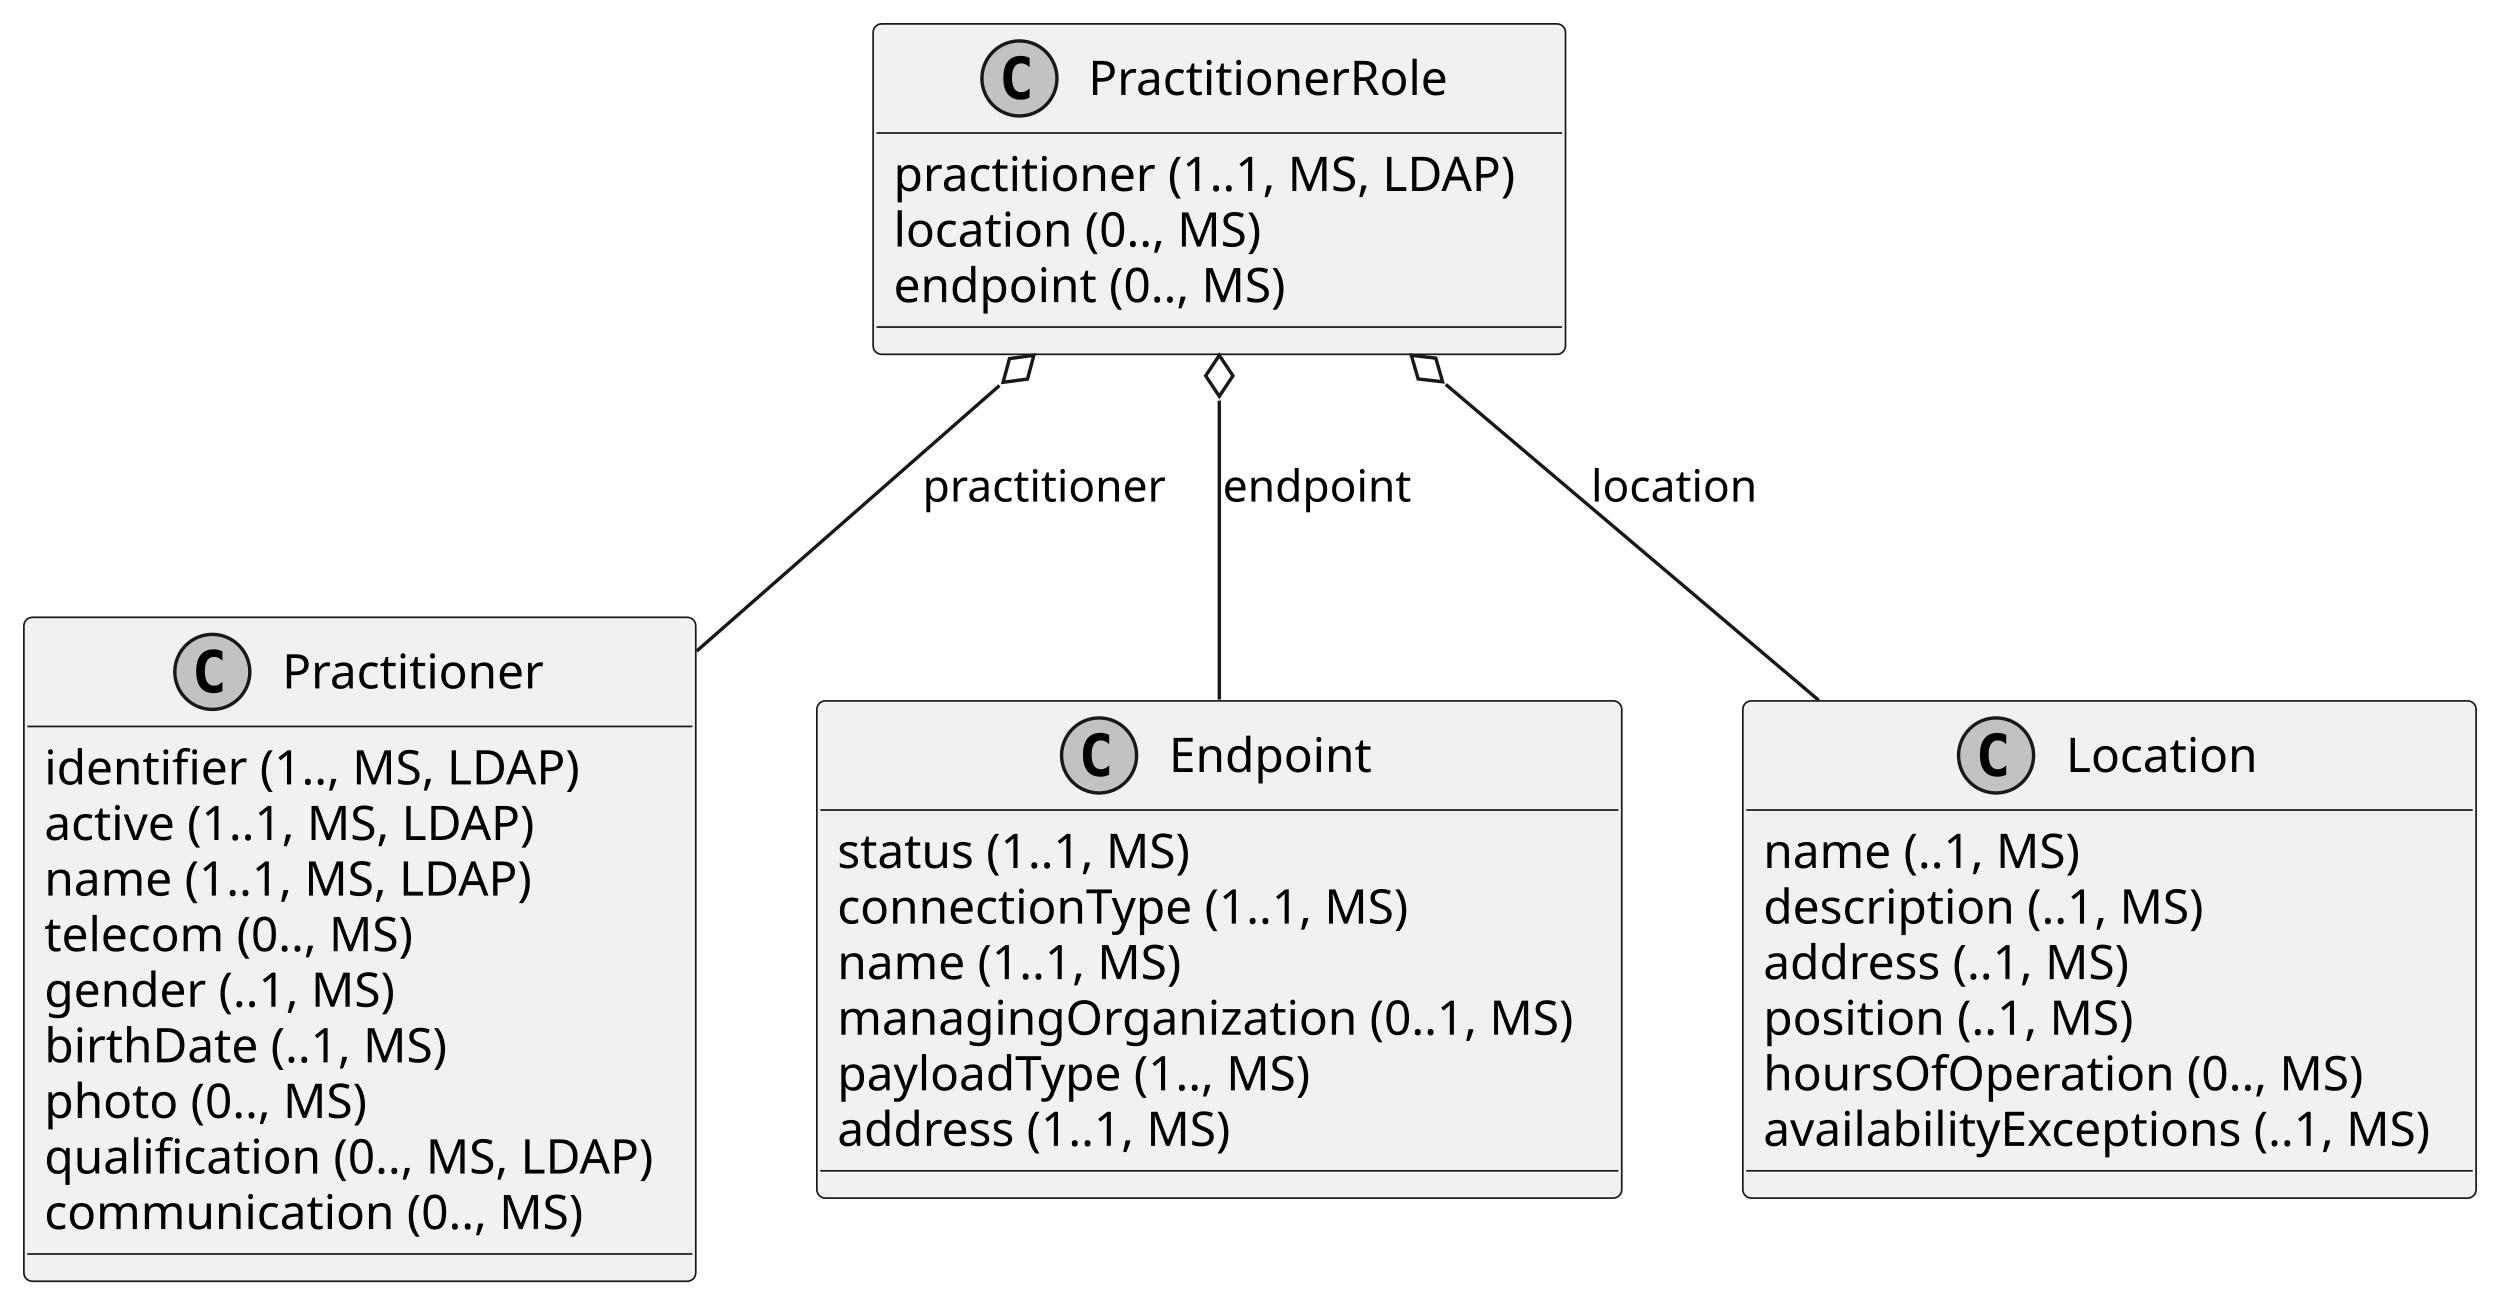
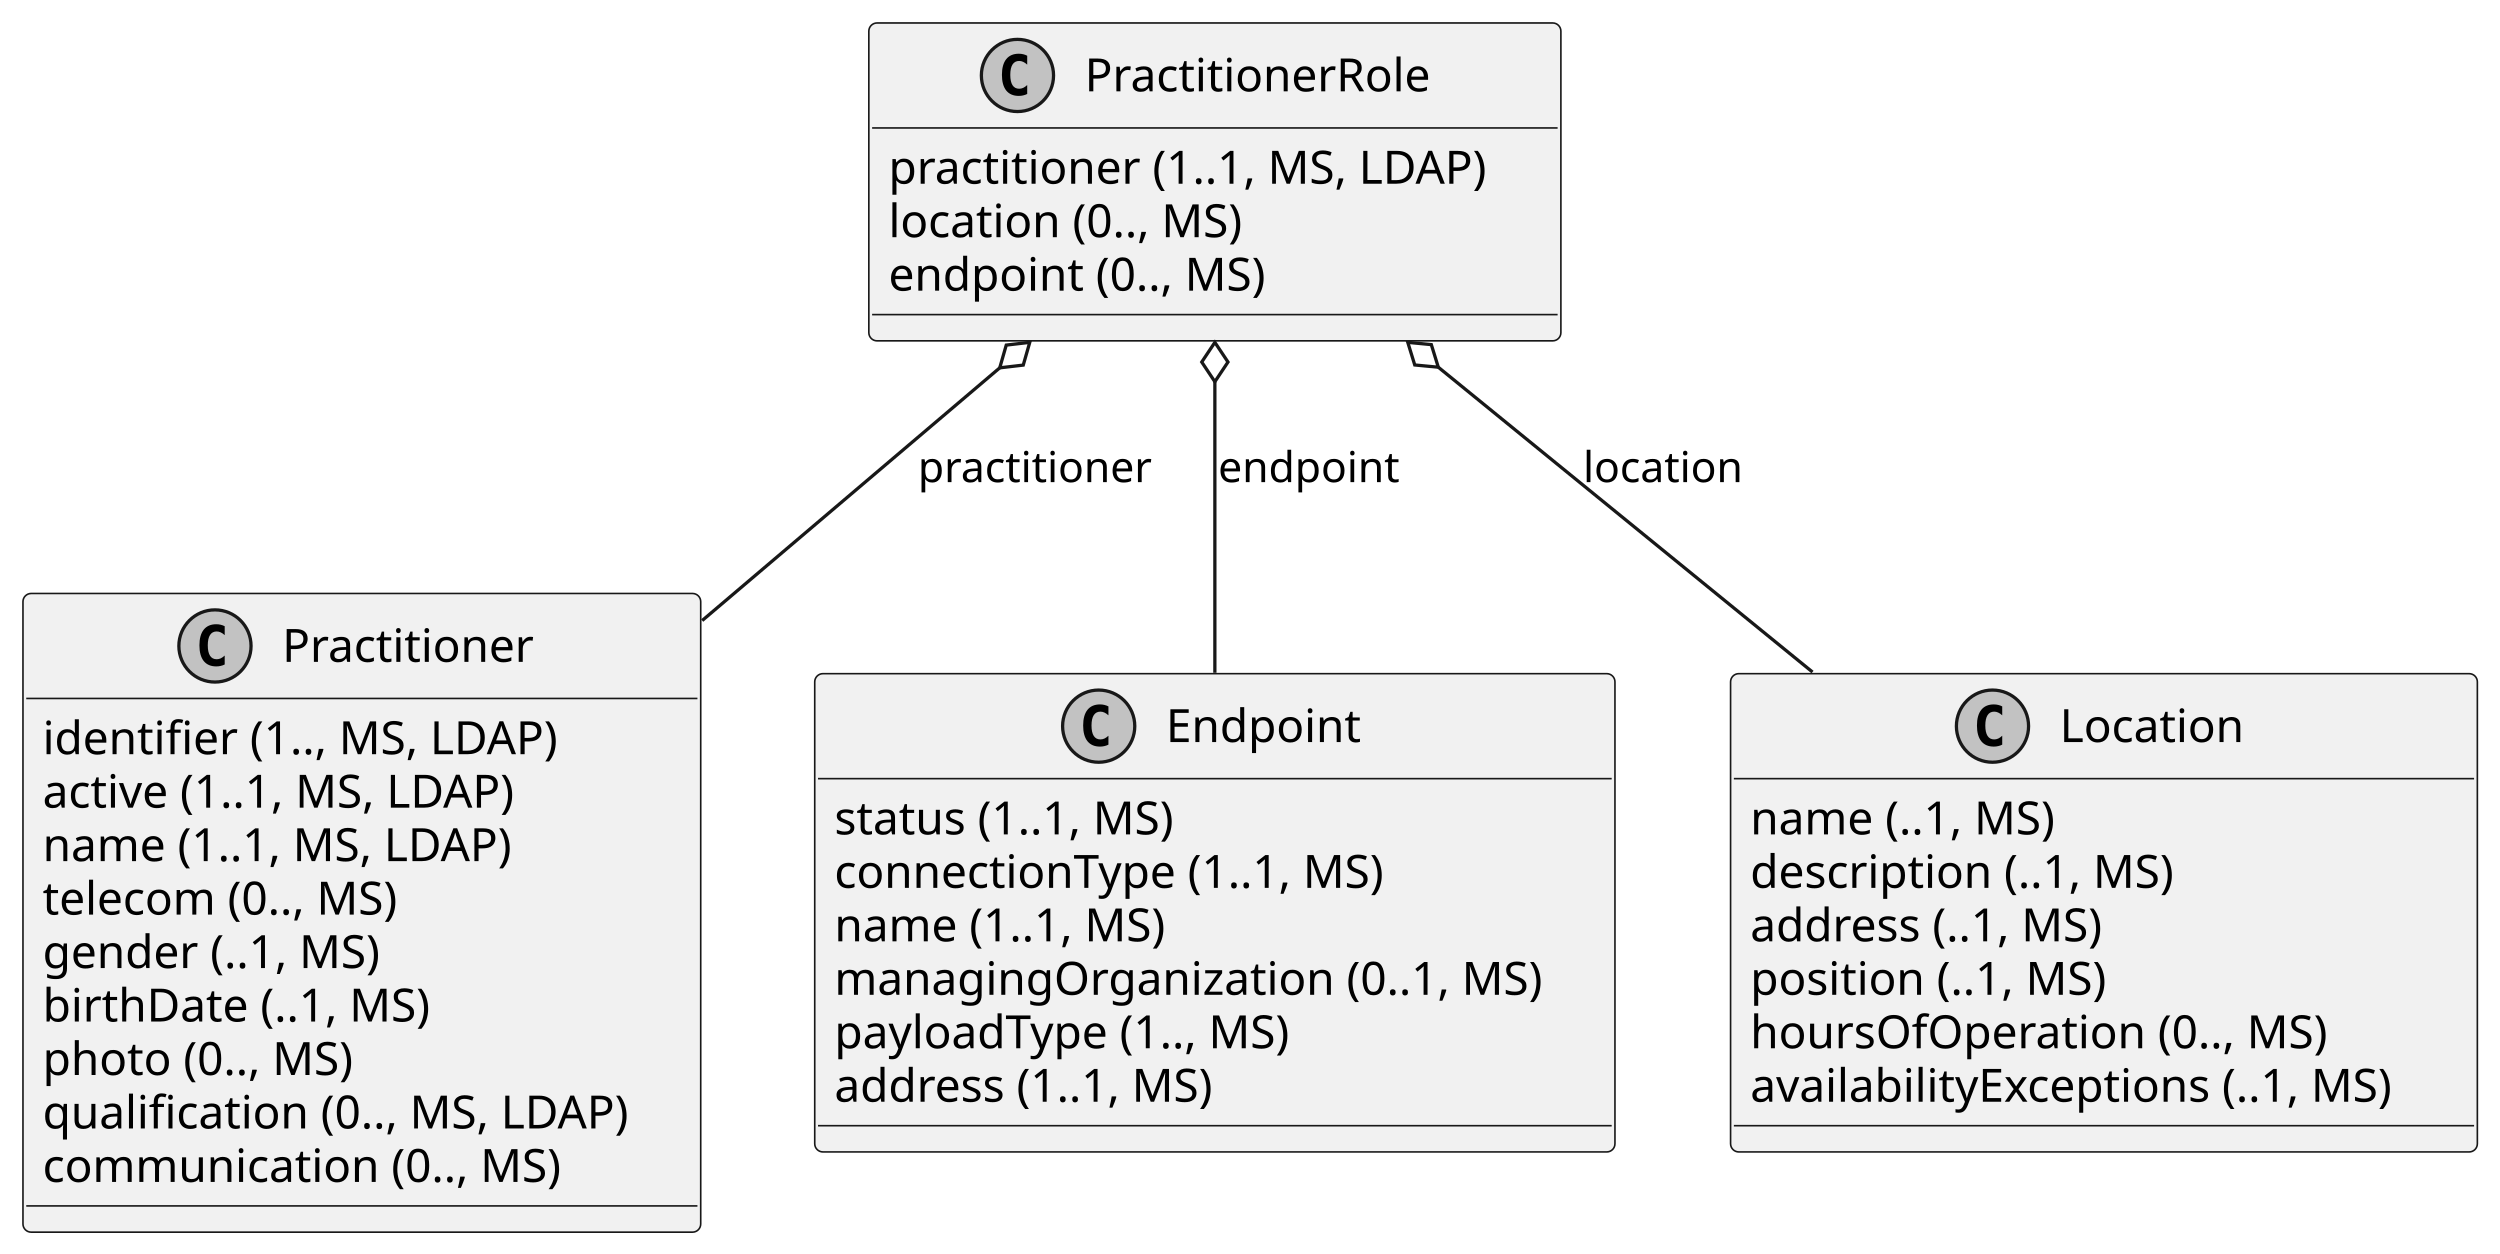
- <svg xmlns="http://www.w3.org/2000/svg" contentStyleType="text/css" height="382px" preserveAspectRatio="none" style="width:733px;height:382px;background:#FFFFFF;" version="1.1" viewBox="0 0 733 382" width="733px" zoomAndPan="magnify">
+ <svg xmlns="http://www.w3.org/2000/svg" contentStyleType="text/css" data-diagram-type="CLASS" height="382px" preserveAspectRatio="none" style="width:762px;height:382px;background:#FFFFFF;" version="1.1" viewBox="0 0 762 382" width="762px" zoomAndPan="magnify">
  <defs />
  <g>
-     <g id="elem_PractitionerRole">
-       <rect codeLine="2" fill="#F1F1F1" height="96.891" id="PractitionerRole" rx="2.5" ry="2.5" style="stroke:#181818;stroke-width:0.5;" width="203" x="256" y="7" />
-       <ellipse cx="298.9" cy="23" fill="#C2C2C2" rx="11" ry="11" style="stroke:#181818;stroke-width:1.0;" />
-       <path d="M301.869,28.641 Q301.291,28.938 300.65,29.078 Q300.009,29.234 299.306,29.234 Q296.806,29.234 295.478,27.594 Q294.166,25.938 294.166,22.812 Q294.166,19.688 295.478,18.031 Q296.806,16.375 299.306,16.375 Q300.009,16.375 300.65,16.531 Q301.306,16.688 301.869,16.984 L301.869,19.703 Q301.244,19.125 300.65,18.859 Q300.056,18.578 299.431,18.578 Q298.087,18.578 297.4,19.656 Q296.712,20.719 296.712,22.812 Q296.712,24.906 297.4,25.984 Q298.087,27.047 299.431,27.047 Q300.056,27.047 300.65,26.781 Q301.244,26.5 301.869,25.922 L301.869,28.641 Z " fill="#000000" />
-       <text fill="#000000" font-family="sans-serif" font-size="14" lengthAdjust="spacing" textLength="109" x="319.1" y="27.847">PractitionerRole</text>
-       <line style="stroke:#181818;stroke-width:0.5;" x1="257" x2="458" y1="39" y2="39" />
-       <text fill="#000000" font-family="sans-serif" font-size="14" lengthAdjust="spacing" textLength="191" x="262" y="55.995">practitioner (1..1, MS, LDAP)</text>
-       <text fill="#000000" font-family="sans-serif" font-size="14" lengthAdjust="spacing" textLength="114" x="262" y="72.292">location (0.., MS)</text>
-       <text fill="#000000" font-family="sans-serif" font-size="14" lengthAdjust="spacing" textLength="122" x="262" y="88.589">endpoint (0.., MS)</text>
-       <line style="stroke:#181818;stroke-width:0.5;" x1="257" x2="458" y1="95.891" y2="95.891" />
+     <g class="entity" data-entity="PractitionerRole" data-source-line="2" data-uid="ent0002" id="entity_PractitionerRole">
+       <rect fill="#F1F1F1" height="96.891" rx="2.5" ry="2.5" style="stroke:#181818;stroke-width:0.5;" width="210.94" x="264.82" y="7" />
+       <ellipse cx="310.122" cy="23" fill="#C2C2C2" rx="11" ry="11" style="stroke:#181818;stroke-width:1;" />
+       <path d="M313.091,28.641 Q312.512,28.938 311.872,29.078 Q311.231,29.234 310.528,29.234 Q308.028,29.234 306.7,27.594 Q305.387,25.938 305.387,22.812 Q305.387,19.688 306.7,18.031 Q308.028,16.375 310.528,16.375 Q311.231,16.375 311.872,16.531 Q312.528,16.688 313.091,16.984 L313.091,19.703 Q312.466,19.125 311.872,18.859 Q311.278,18.578 310.653,18.578 Q309.309,18.578 308.622,19.656 Q307.934,20.719 307.934,22.812 Q307.934,24.906 308.622,25.984 Q309.309,27.047 310.653,27.047 Q311.278,27.047 311.872,26.781 Q312.466,26.5 313.091,25.922 L313.091,28.641 Z " fill="#000000" />
+       <text fill="#000000" font-family="sans-serif" font-size="14" lengthAdjust="spacing" textLength="111.836" x="330.622" y="27.847">PractitionerRole</text>
+       <line style="stroke:#181818;stroke-width:0.5;" x1="265.82" x2="474.76" y1="39" y2="39" />
+       <text fill="#000000" font-family="sans-serif" font-size="14" lengthAdjust="spacing" textLength="198.94" x="270.82" y="55.995">practitioner (1..1, MS, LDAP)</text>
+       <text fill="#000000" font-family="sans-serif" font-size="14" lengthAdjust="spacing" textLength="118.597" x="270.82" y="72.292">location (0.., MS)</text>
+       <text fill="#000000" font-family="sans-serif" font-size="14" lengthAdjust="spacing" textLength="125.125" x="270.82" y="88.589">endpoint (0.., MS)</text>
+       <line style="stroke:#181818;stroke-width:0.5;" x1="265.82" x2="474.76" y1="95.891" y2="95.891" />
    </g>
-     <g id="elem_Practitioner">
-       <rect codeLine="7" fill="#F1F1F1" height="194.672" id="Practitioner" rx="2.5" ry="2.5" style="stroke:#181818;stroke-width:0.5;" width="197" x="7" y="181" />
-       <ellipse cx="62.25" cy="197" fill="#C2C2C2" rx="11" ry="11" style="stroke:#181818;stroke-width:1.0;" />
-       <path d="M65.219,202.641 Q64.641,202.938 64,203.078 Q63.359,203.234 62.656,203.234 Q60.156,203.234 58.828,201.594 Q57.516,199.938 57.516,196.812 Q57.516,193.688 58.828,192.031 Q60.156,190.375 62.656,190.375 Q63.359,190.375 64,190.531 Q64.656,190.688 65.219,190.984 L65.219,193.703 Q64.594,193.125 64,192.859 Q63.406,192.578 62.781,192.578 Q61.438,192.578 60.75,193.656 Q60.062,194.719 60.062,196.812 Q60.062,198.906 60.75,199.984 Q61.438,201.047 62.781,201.047 Q63.406,201.047 64,200.781 Q64.594,200.5 65.219,199.922 L65.219,202.641 Z " fill="#000000" />
-       <text fill="#000000" font-family="sans-serif" font-size="14" lengthAdjust="spacing" textLength="78" x="82.75" y="201.847">Practitioner</text>
-       <line style="stroke:#181818;stroke-width:0.5;" x1="8" x2="203" y1="213" y2="213" />
-       <text fill="#000000" font-family="sans-serif" font-size="14" lengthAdjust="spacing" textLength="163" x="13" y="229.995">identifier (1.., MS, LDAP)</text>
-       <text fill="#000000" font-family="sans-serif" font-size="14" lengthAdjust="spacing" textLength="153" x="13" y="246.292">active (1..1, MS, LDAP)</text>
-       <text fill="#000000" font-family="sans-serif" font-size="14" lengthAdjust="spacing" textLength="152" x="13" y="262.589">name (1..1, MS, LDAP)</text>
-       <text fill="#000000" font-family="sans-serif" font-size="14" lengthAdjust="spacing" textLength="116" x="13" y="278.886">telecom (0.., MS)</text>
-       <text fill="#000000" font-family="sans-serif" font-size="14" lengthAdjust="spacing" textLength="110" x="13" y="295.183">gender (..1, MS)</text>
-       <text fill="#000000" font-family="sans-serif" font-size="14" lengthAdjust="spacing" textLength="124" x="13" y="311.479">birthDate (..1, MS)</text>
-       <text fill="#000000" font-family="sans-serif" font-size="14" lengthAdjust="spacing" textLength="101" x="13" y="327.776">photo (0.., MS)</text>
-       <text fill="#000000" font-family="sans-serif" font-size="14" lengthAdjust="spacing" textLength="185" x="13" y="344.073">qualification (0.., MS, LDAP)</text>
-       <text fill="#000000" font-family="sans-serif" font-size="14" lengthAdjust="spacing" textLength="166" x="13" y="360.37">communication (0.., MS)</text>
-       <line style="stroke:#181818;stroke-width:0.5;" x1="8" x2="203" y1="367.672" y2="367.672" />
+     <g class="entity" data-entity="Practitioner" data-source-line="7" data-uid="ent0003" id="entity_Practitioner">
+       <rect fill="#F1F1F1" height="194.672" rx="2.5" ry="2.5" style="stroke:#181818;stroke-width:0.5;" width="206.578" x="7" y="180.89" />
+       <ellipse cx="65.519" cy="196.89" fill="#C2C2C2" rx="11" ry="11" style="stroke:#181818;stroke-width:1;" />
+       <path d="M68.488,202.531 Q67.91,202.827 67.269,202.968 Q66.628,203.124 65.925,203.124 Q63.425,203.124 62.097,201.484 Q60.785,199.827 60.785,196.702 Q60.785,193.577 62.097,191.921 Q63.425,190.265 65.925,190.265 Q66.628,190.265 67.269,190.421 Q67.925,190.577 68.488,190.874 L68.488,193.593 Q67.863,193.015 67.269,192.749 Q66.675,192.468 66.05,192.468 Q64.707,192.468 64.019,193.546 Q63.331,194.609 63.331,196.702 Q63.331,198.796 64.019,199.874 Q64.707,200.937 66.05,200.937 Q66.675,200.937 67.269,200.671 Q67.863,200.39 68.488,199.812 L68.488,202.531 Z " fill="#000000" />
+       <text fill="#000000" font-family="sans-serif" font-size="14" lengthAdjust="spacing" textLength="81.04" x="86.019" y="201.737">Practitioner</text>
+       <line style="stroke:#181818;stroke-width:0.5;" x1="8" x2="212.578" y1="212.89" y2="212.89" />
+       <text fill="#000000" font-family="sans-serif" font-size="14" lengthAdjust="spacing" textLength="171.377" x="13" y="229.885">identifier (1.., MS, LDAP)</text>
+       <text fill="#000000" font-family="sans-serif" font-size="14" lengthAdjust="spacing" textLength="160.009" x="13" y="246.182">active (1..1, MS, LDAP)</text>
+       <text fill="#000000" font-family="sans-serif" font-size="14" lengthAdjust="spacing" textLength="157.158" x="13" y="262.479">name (1..1, MS, LDAP)</text>
+       <text fill="#000000" font-family="sans-serif" font-size="14" lengthAdjust="spacing" textLength="119.554" x="13" y="278.776">telecom (0.., MS)</text>
+       <text fill="#000000" font-family="sans-serif" font-size="14" lengthAdjust="spacing" textLength="112.677" x="13" y="295.073">gender (..1, MS)</text>
+       <text fill="#000000" font-family="sans-serif" font-size="14" lengthAdjust="spacing" textLength="129.404" x="13" y="311.37">birthDate (..1, MS)</text>
+       <text fill="#000000" font-family="sans-serif" font-size="14" lengthAdjust="spacing" textLength="103.428" x="13" y="327.666">photo (0.., MS)</text>
+       <text fill="#000000" font-family="sans-serif" font-size="14" lengthAdjust="spacing" textLength="194.578" x="13" y="343.963">qualification (0.., MS, LDAP)</text>
+       <text fill="#000000" font-family="sans-serif" font-size="14" lengthAdjust="spacing" textLength="171.315" x="13" y="360.26">communication (0.., MS)</text>
+       <line style="stroke:#181818;stroke-width:0.5;" x1="8" x2="212.578" y1="367.562" y2="367.562" />
    </g>
-     <g id="elem_Endpoint">
-       <rect codeLine="18" fill="#F1F1F1" height="145.781" id="Endpoint" rx="2.5" ry="2.5" style="stroke:#181818;stroke-width:0.5;" width="236" x="239.5" y="205.5" />
-       <ellipse cx="322.25" cy="221.5" fill="#C2C2C2" rx="11" ry="11" style="stroke:#181818;stroke-width:1.0;" />
-       <path d="M325.219,227.141 Q324.641,227.438 324,227.578 Q323.359,227.734 322.656,227.734 Q320.156,227.734 318.828,226.094 Q317.516,224.438 317.516,221.312 Q317.516,218.188 318.828,216.531 Q320.156,214.875 322.656,214.875 Q323.359,214.875 324,215.031 Q324.656,215.188 325.219,215.484 L325.219,218.203 Q324.594,217.625 324,217.359 Q323.406,217.078 322.781,217.078 Q321.438,217.078 320.75,218.156 Q320.062,219.219 320.062,221.312 Q320.062,223.406 320.75,224.484 Q321.438,225.547 322.781,225.547 Q323.406,225.547 324,225.281 Q324.594,225 325.219,224.422 L325.219,227.141 Z " fill="#000000" />
-       <text fill="#000000" font-family="sans-serif" font-size="14" lengthAdjust="spacing" textLength="62" x="342.75" y="226.347">Endpoint</text>
-       <line style="stroke:#181818;stroke-width:0.5;" x1="240.5" x2="474.5" y1="237.5" y2="237.5" />
-       <text fill="#000000" font-family="sans-serif" font-size="14" lengthAdjust="spacing" textLength="112" x="245.5" y="254.495">status (1..1, MS)</text>
-       <text fill="#000000" font-family="sans-serif" font-size="14" lengthAdjust="spacing" textLength="181" x="245.5" y="270.792">connectionType (1..1, MS)</text>
-       <text fill="#000000" font-family="sans-serif" font-size="14" lengthAdjust="spacing" textLength="108" x="245.5" y="287.089">name (1..1, MS)</text>
-       <text fill="#000000" font-family="sans-serif" font-size="14" lengthAdjust="spacing" textLength="224" x="245.5" y="303.386">managingOrganization (0..1, MS)</text>
-       <text fill="#000000" font-family="sans-serif" font-size="14" lengthAdjust="spacing" textLength="147" x="245.5" y="319.683">payloadType (1.., MS)</text>
-       <text fill="#000000" font-family="sans-serif" font-size="14" lengthAdjust="spacing" textLength="125" x="245.5" y="335.979">address (1..1, MS)</text>
-       <line style="stroke:#181818;stroke-width:0.5;" x1="240.5" x2="474.5" y1="343.281" y2="343.281" />
+     <g class="entity" data-entity="Endpoint" data-source-line="18" data-uid="ent0004" id="entity_Endpoint">
+       <rect fill="#F1F1F1" height="145.781" rx="2.5" ry="2.5" style="stroke:#181818;stroke-width:0.5;" width="243.909" x="248.33" y="205.33" />
+       <ellipse cx="334.88" cy="221.33" fill="#C2C2C2" rx="11" ry="11" style="stroke:#181818;stroke-width:1;" />
+       <path d="M337.849,226.971 Q337.27,227.268 336.63,227.408 Q335.989,227.564 335.286,227.564 Q332.786,227.564 331.458,225.924 Q330.145,224.268 330.145,221.143 Q330.145,218.018 331.458,216.361 Q332.786,214.705 335.286,214.705 Q335.989,214.705 336.63,214.861 Q337.286,215.018 337.849,215.314 L337.849,218.033 Q337.224,217.455 336.63,217.189 Q336.036,216.908 335.411,216.908 Q334.067,216.908 333.38,217.986 Q332.692,219.049 332.692,221.143 Q332.692,223.236 333.38,224.314 Q334.067,225.377 335.411,225.377 Q336.036,225.377 336.63,225.111 Q337.224,224.83 337.849,224.252 L337.849,226.971 Z " fill="#000000" />
+       <text fill="#000000" font-family="sans-serif" font-size="14" lengthAdjust="spacing" textLength="62.31" x="355.38" y="226.177">Endpoint</text>
+       <line style="stroke:#181818;stroke-width:0.5;" x1="249.33" x2="491.239" y1="237.33" y2="237.33" />
+       <text fill="#000000" font-family="sans-serif" font-size="14" lengthAdjust="spacing" textLength="114.974" x="254.33" y="254.325">status (1..1, MS)</text>
+       <text fill="#000000" font-family="sans-serif" font-size="14" lengthAdjust="spacing" textLength="183.429" x="254.33" y="270.622">connectionType (1..1, MS)</text>
+       <text fill="#000000" font-family="sans-serif" font-size="14" lengthAdjust="spacing" textLength="111.658" x="254.33" y="286.919">name (1..1, MS)</text>
+       <text fill="#000000" font-family="sans-serif" font-size="14" lengthAdjust="spacing" textLength="231.909" x="254.33" y="303.216">managingOrganization (0..1, MS)</text>
+       <text fill="#000000" font-family="sans-serif" font-size="14" lengthAdjust="spacing" textLength="153.057" x="254.33" y="319.513">payloadType (1.., MS)</text>
+       <text fill="#000000" font-family="sans-serif" font-size="14" lengthAdjust="spacing" textLength="127.265" x="254.33" y="335.81">address (1..1, MS)</text>
+       <line style="stroke:#181818;stroke-width:0.5;" x1="249.33" x2="491.239" y1="343.111" y2="343.111" />
    </g>
-     <g id="elem_Location">
-       <rect codeLine="26" fill="#F1F1F1" height="145.781" id="Location" rx="2.5" ry="2.5" style="stroke:#181818;stroke-width:0.5;" width="215" x="511" y="205.5" />
-       <ellipse cx="585.25" cy="221.5" fill="#C2C2C2" rx="11" ry="11" style="stroke:#181818;stroke-width:1.0;" />
-       <path d="M588.219,227.141 Q587.641,227.438 587,227.578 Q586.359,227.734 585.656,227.734 Q583.156,227.734 581.828,226.094 Q580.516,224.438 580.516,221.312 Q580.516,218.188 581.828,216.531 Q583.156,214.875 585.656,214.875 Q586.359,214.875 587,215.031 Q587.656,215.188 588.219,215.484 L588.219,218.203 Q587.594,217.625 587,217.359 Q586.406,217.078 585.781,217.078 Q584.438,217.078 583.75,218.156 Q583.062,219.219 583.062,221.312 Q583.062,223.406 583.75,224.484 Q584.438,225.547 585.781,225.547 Q586.406,225.547 587,225.281 Q587.594,225 588.219,224.422 L588.219,227.141 Z " fill="#000000" />
-       <text fill="#000000" font-family="sans-serif" font-size="14" lengthAdjust="spacing" textLength="58" x="605.75" y="226.347">Location</text>
-       <line style="stroke:#181818;stroke-width:0.5;" x1="512" x2="725" y1="237.5" y2="237.5" />
-       <text fill="#000000" font-family="sans-serif" font-size="14" lengthAdjust="spacing" textLength="99" x="517" y="254.495">name (..1, MS)</text>
-       <text fill="#000000" font-family="sans-serif" font-size="14" lengthAdjust="spacing" textLength="137" x="517" y="270.792">description (..1, MS)</text>
-       <text fill="#000000" font-family="sans-serif" font-size="14" lengthAdjust="spacing" textLength="116" x="517" y="287.089">address (..1, MS)</text>
-       <text fill="#000000" font-family="sans-serif" font-size="14" lengthAdjust="spacing" textLength="115" x="517" y="303.386">position (..1, MS)</text>
-       <text fill="#000000" font-family="sans-serif" font-size="14" lengthAdjust="spacing" textLength="183" x="517" y="319.683">hoursOfOperation (0.., MS)</text>
-       <text fill="#000000" font-family="sans-serif" font-size="14" lengthAdjust="spacing" textLength="203" x="517" y="335.979">availabilityExceptions (..1, MS)</text>
-       <line style="stroke:#181818;stroke-width:0.5;" x1="512" x2="725" y1="343.281" y2="343.281" />
+     <g class="entity" data-entity="Location" data-source-line="26" data-uid="ent0005" id="entity_Location">
+       <rect fill="#F1F1F1" height="145.781" rx="2.5" ry="2.5" style="stroke:#181818;stroke-width:0.5;" width="227.619" x="527.48" y="205.33" />
+       <ellipse cx="607.31" cy="221.33" fill="#C2C2C2" rx="11" ry="11" style="stroke:#181818;stroke-width:1;" />
+       <path d="M610.279,226.971 Q609.701,227.268 609.06,227.408 Q608.419,227.564 607.716,227.564 Q605.216,227.564 603.888,225.924 Q602.576,224.268 602.576,221.143 Q602.576,218.018 603.888,216.361 Q605.216,214.705 607.716,214.705 Q608.419,214.705 609.06,214.861 Q609.716,215.018 610.279,215.314 L610.279,218.033 Q609.654,217.455 609.06,217.189 Q608.466,216.908 607.841,216.908 Q606.498,216.908 605.81,217.986 Q605.123,219.049 605.123,221.143 Q605.123,223.236 605.81,224.314 Q606.498,225.377 607.841,225.377 Q608.466,225.377 609.06,225.111 Q609.654,224.83 610.279,224.252 L610.279,226.971 Z " fill="#000000" />
+       <text fill="#000000" font-family="sans-serif" font-size="14" lengthAdjust="spacing" textLength="59.459" x="627.81" y="226.177">Location</text>
+       <line style="stroke:#181818;stroke-width:0.5;" x1="528.48" x2="754.099" y1="237.33" y2="237.33" />
+       <text fill="#000000" font-family="sans-serif" font-size="14" lengthAdjust="spacing" textLength="102.751" x="533.48" y="254.325">name (..1, MS)</text>
+       <text fill="#000000" font-family="sans-serif" font-size="14" lengthAdjust="spacing" textLength="140.889" x="533.48" y="270.622">description (..1, MS)</text>
+       <text fill="#000000" font-family="sans-serif" font-size="14" lengthAdjust="spacing" textLength="118.357" x="533.48" y="286.919">address (..1, MS)</text>
+       <text fill="#000000" font-family="sans-serif" font-size="14" lengthAdjust="spacing" textLength="118.501" x="533.48" y="303.216">position (..1, MS)</text>
+       <text fill="#000000" font-family="sans-serif" font-size="14" lengthAdjust="spacing" textLength="188.029" x="533.48" y="319.513">hoursOfOperation (0.., MS)</text>
+       <text fill="#000000" font-family="sans-serif" font-size="14" lengthAdjust="spacing" textLength="215.619" x="533.48" y="335.81">availabilityExceptions (..1, MS)</text>
+       <line style="stroke:#181818;stroke-width:0.5;" x1="528.48" x2="754.099" y1="343.111" y2="343.111" />
    </g>
-     <g id="link_PractitionerRole_Practitioner">
-       <path codeLine="35" d="M293.05,113.03 C266.06,136.69 234.08,164.74 204.24,190.91 " fill="none" id="PractitionerRole-backto-Practitioner" style="stroke:#181818;stroke-width:1.0;" />
-       <polygon fill="none" points="303.13,104.18,295.982,105.13,294.109,112.093,301.257,111.144,303.13,104.18" style="stroke:#181818;stroke-width:1.0;" />
-       <text fill="#000000" font-family="sans-serif" font-size="13" lengthAdjust="spacing" textLength="73" x="270.5" y="147.067">practitioner</text>
+     <g class="link" data-entity-1="PractitionerRole" data-entity-2="Practitioner" data-source-line="35" data-uid="lnk6" id="link_PractitionerRole_Practitioner">
+       <path codeLine="35" d="M304.722,112.116 C275.522,136.906 248.09,160.21 214.02,189.14" fill="none" id="PractitionerRole-backto-Practitioner" style="stroke:#181818;stroke-width:1;" />
+       <polygon fill="none" points="313.87,104.35,306.707,105.184,304.722,112.116,311.885,111.282,313.87,104.35" style="stroke:#181818;stroke-width:1;" />
+       <text fill="#000000" font-family="sans-serif" font-size="13" lengthAdjust="spacing" textLength="75.664" x="279.77" y="146.957">practitioner</text>
    </g>
-     <g id="link_PractitionerRole_Endpoint">
-       <path codeLine="36" d="M357.5,117.46 C357.5,144.6 357.5,176.76 357.5,205.1 " fill="none" id="PractitionerRole-backto-Endpoint" style="stroke:#181818;stroke-width:1.0;" />
-       <polygon fill="none" points="357.5,104.18,353.5,110.18,357.5,116.18,361.5,110.18,357.5,104.18" style="stroke:#181818;stroke-width:1.0;" />
-       <text fill="#000000" font-family="sans-serif" font-size="13" lengthAdjust="spacing" textLength="56" x="358.5" y="147.067">endpoint</text>
+     <g class="link" data-entity-1="PractitionerRole" data-entity-2="Endpoint" data-source-line="36" data-uid="lnk7" id="link_PractitionerRole_Endpoint">
+       <path codeLine="36" d="M370.29,116.35 C370.29,145.77 370.29,172.03 370.29,205.07" fill="none" id="PractitionerRole-backto-Endpoint" style="stroke:#181818;stroke-width:1;" />
+       <polygon fill="none" points="370.29,104.35,366.29,110.35,370.29,116.35,374.29,110.35,370.29,104.35" style="stroke:#181818;stroke-width:1;" />
+       <text fill="#000000" font-family="sans-serif" font-size="13" lengthAdjust="spacing" textLength="57.643" x="371.29" y="146.957">endpoint</text>
    </g>
-     <g id="link_PractitionerRole_Location">
-       <path codeLine="37" d="M423.88,112.7 C457.11,140.85 497.73,175.24 533.25,205.32 " fill="none" id="PractitionerRole-backto-Location" style="stroke:#181818;stroke-width:1.0;" />
-       <polygon fill="none" points="413.81,104.18,415.802,111.111,422.966,111.937,420.974,105.007,413.81,104.18" style="stroke:#181818;stroke-width:1.0;" />
-       <text fill="#000000" font-family="sans-serif" font-size="13" lengthAdjust="spacing" textLength="50" x="466.5" y="147.067">location</text>
+     <g class="link" data-entity-1="PractitionerRole" data-entity-2="Location" data-source-line="37" data-uid="lnk8" id="link_PractitionerRole_Location">
+       <path codeLine="37" d="M438.394,111.929 C474.434,141.289 511.96,171.86 552.46,204.85" fill="none" id="PractitionerRole-backto-Location" style="stroke:#181818;stroke-width:1;" />
+       <polygon fill="none" points="429.09,104.35,431.215,111.241,438.394,111.929,436.268,105.038,429.09,104.35" style="stroke:#181818;stroke-width:1;" />
+       <text fill="#000000" font-family="sans-serif" font-size="13" lengthAdjust="spacing" textLength="51.581" x="482.52" y="146.957">location</text>
    </g>
  </g>
</svg>
